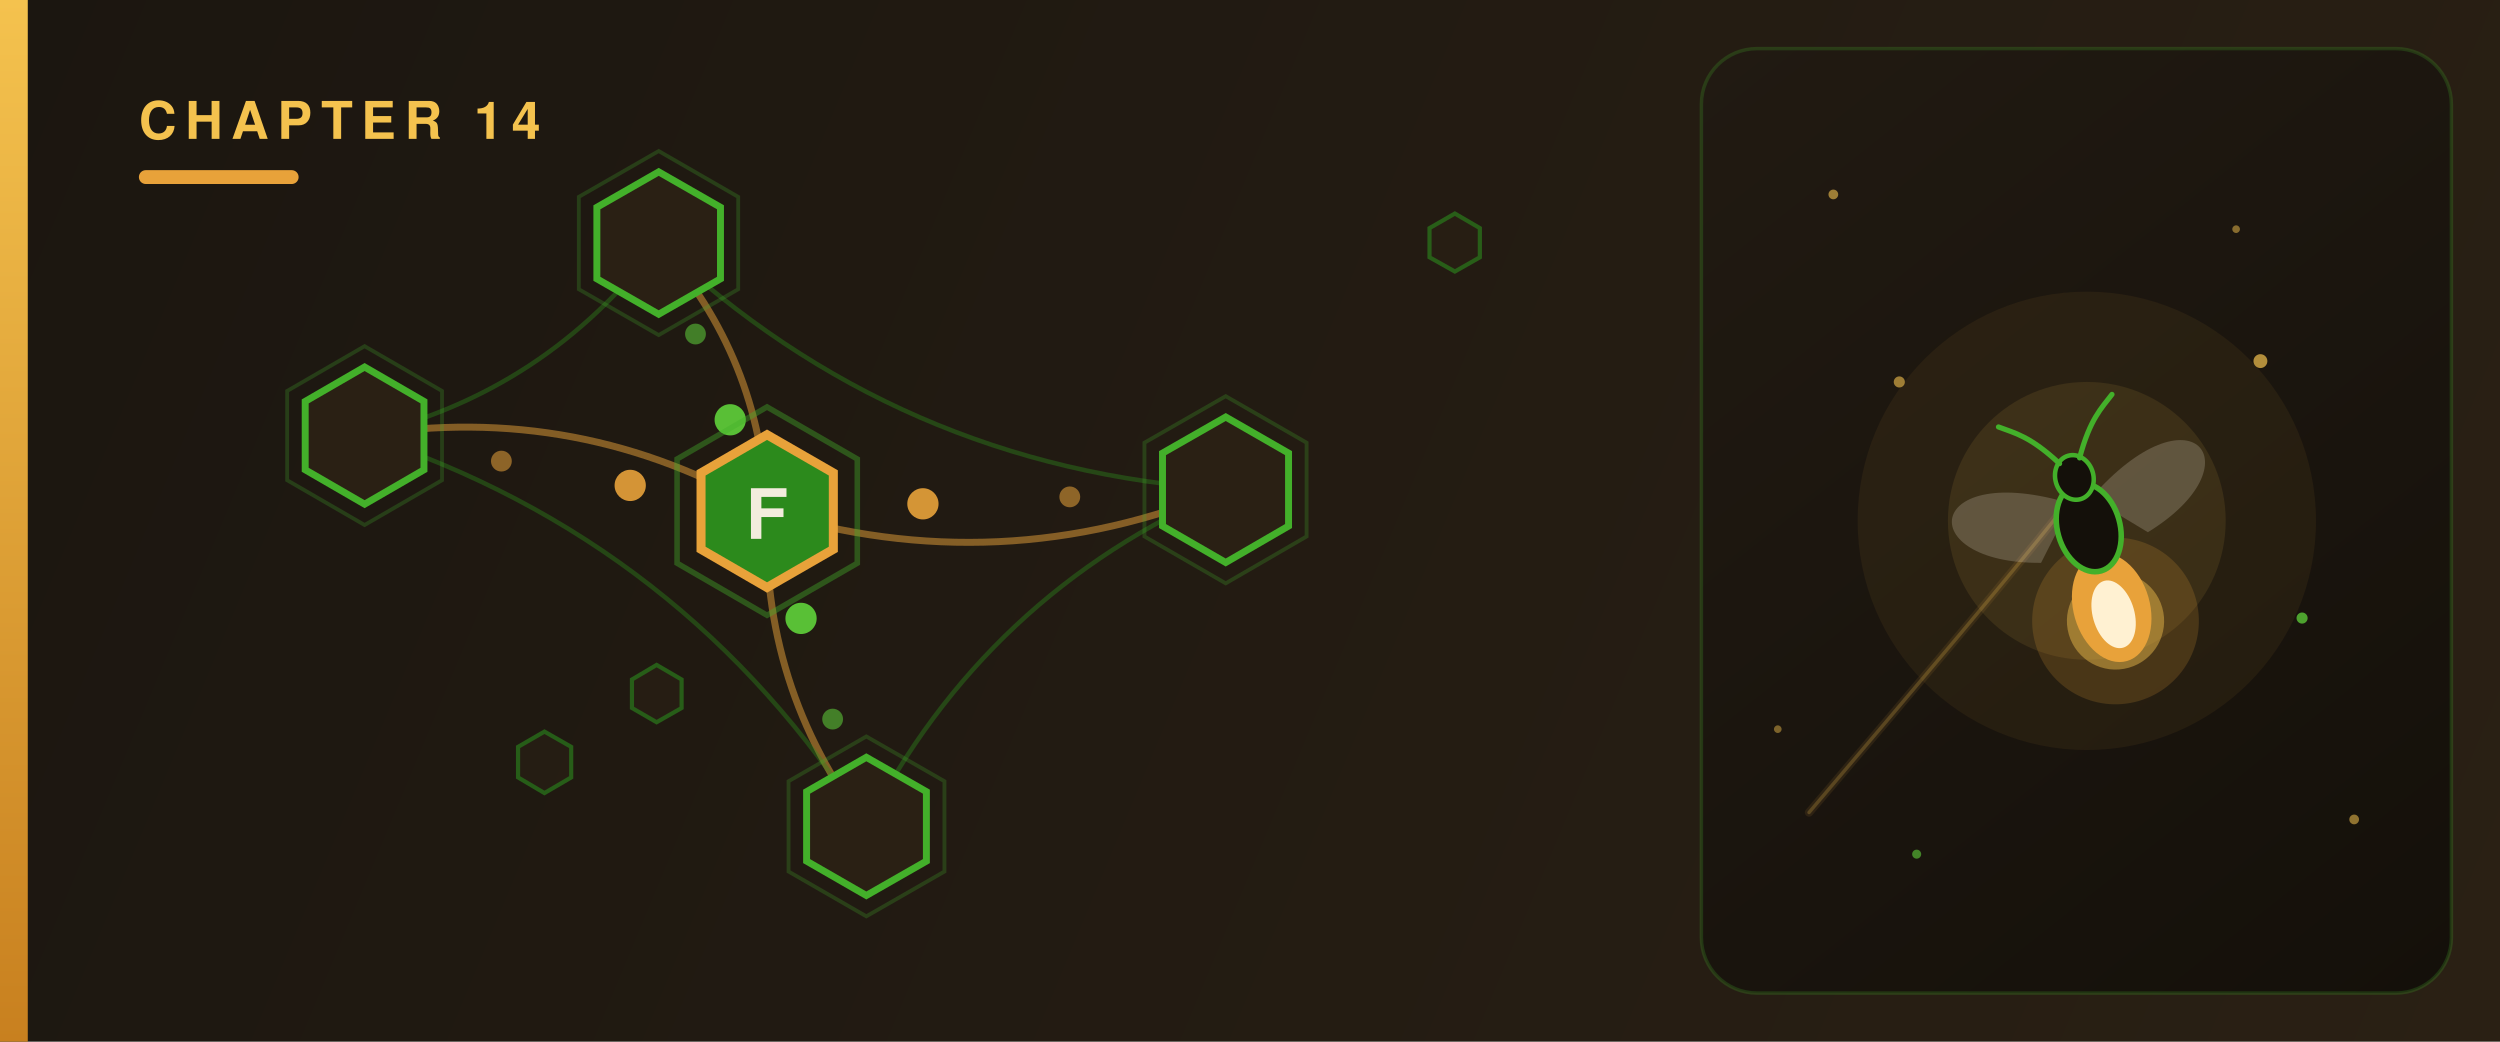
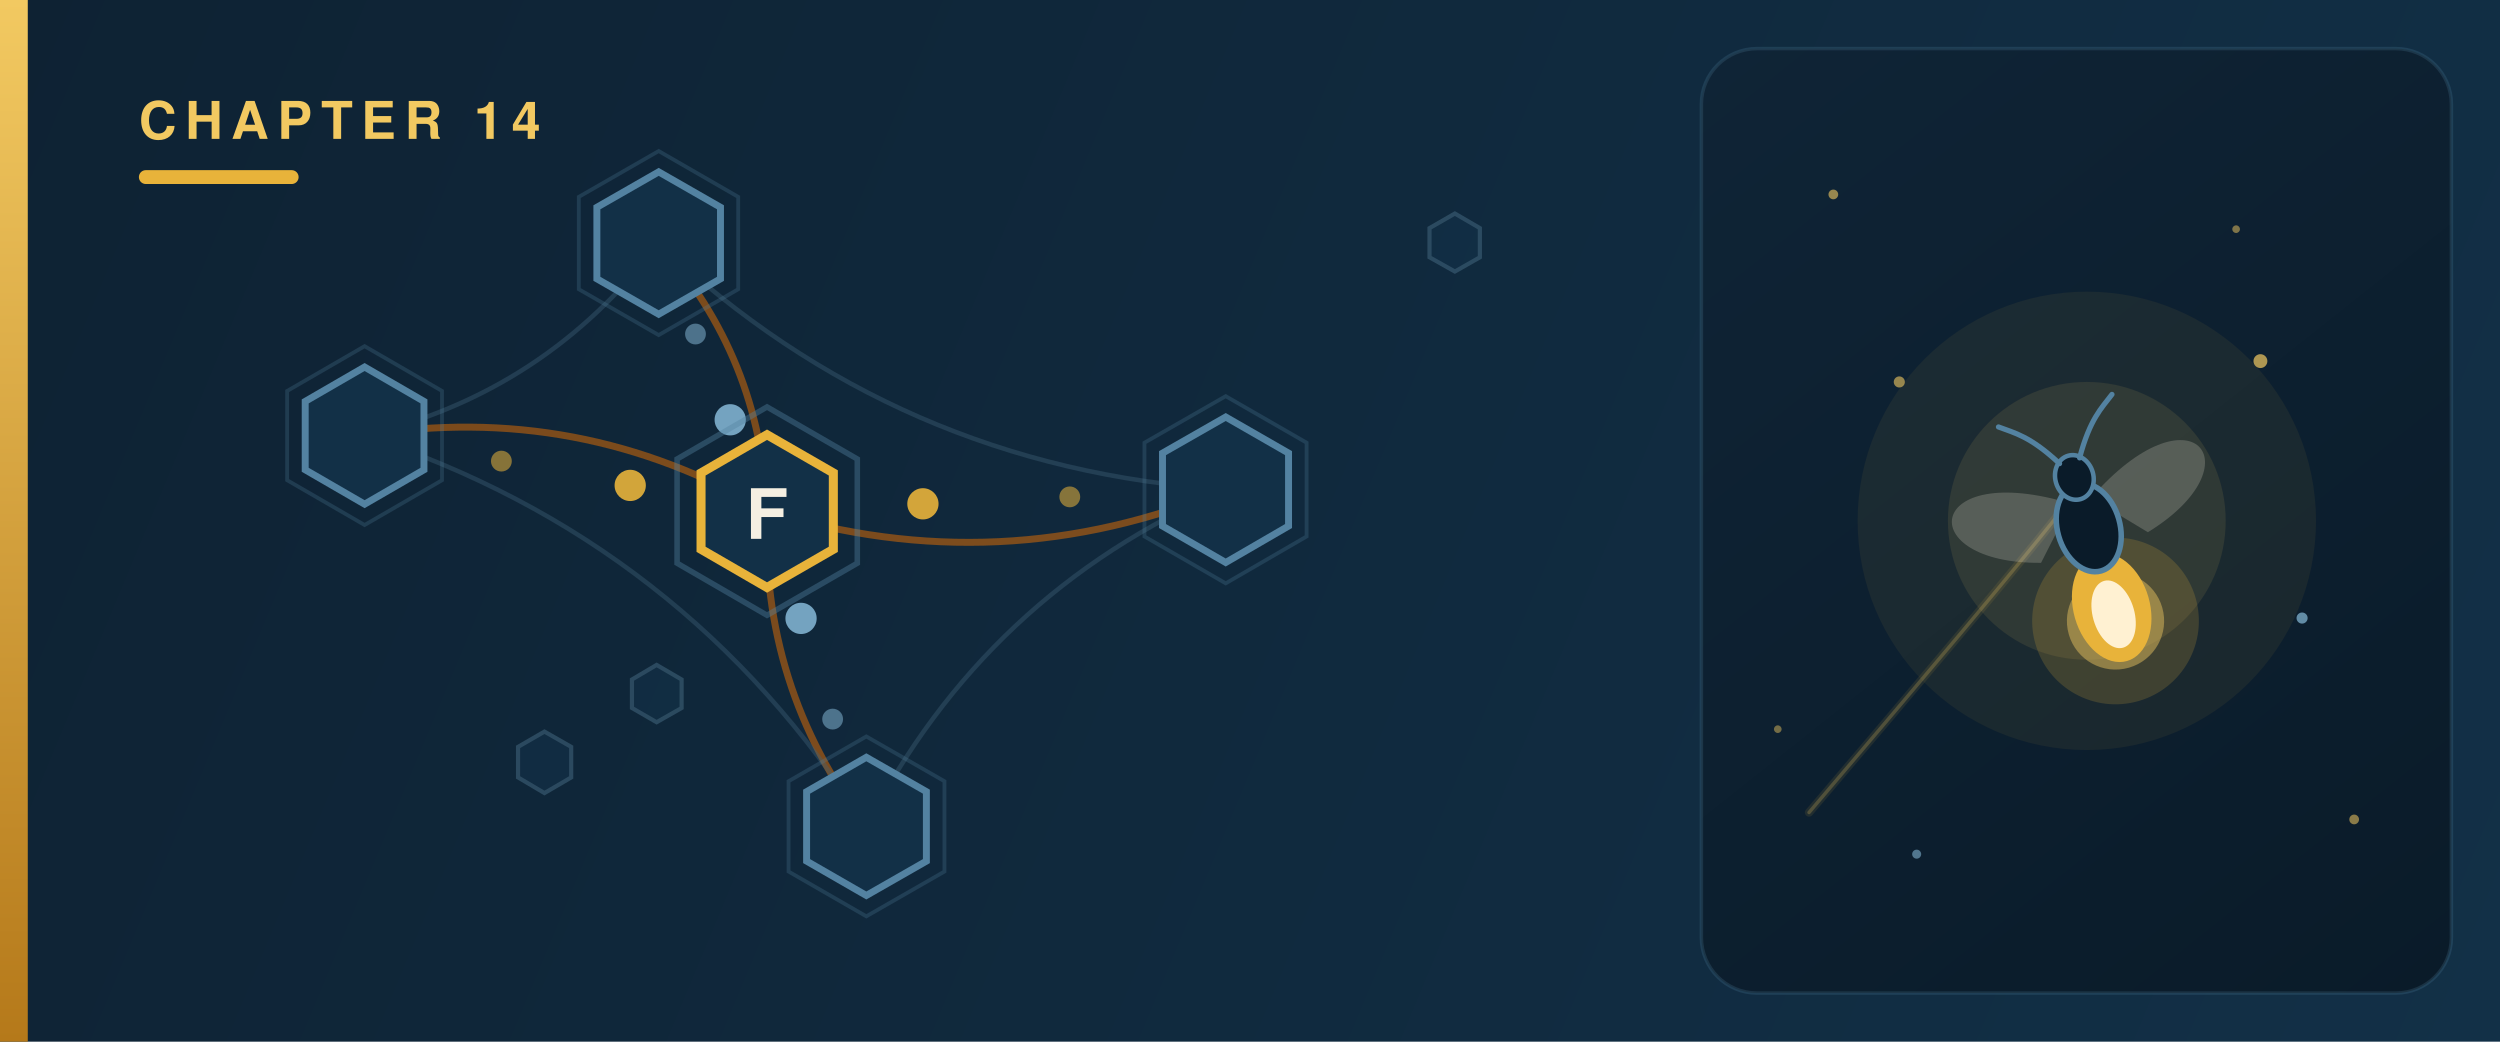
<svg xmlns="http://www.w3.org/2000/svg" viewBox="0 0 720 300" role="img" aria-label="Firefly for Java by Example — opener for chapter 14" font-family="Avenir Next,Avenir,Helvetica Neue,Helvetica,Arial,sans-serif">
  <defs>
    <linearGradient id="fld" x1="0" y1="0" x2="720" y2="300" gradientUnits="userSpaceOnUse">
-       <stop offset="0" stop-color="#1B1610" />
-       <stop offset="1" stop-color="#2A2014" />
+       <stop offset="0" stop-color="#0E2233" />
+       <stop offset="1" stop-color="#123047" />
    </linearGradient>
    <linearGradient id="pnl" x1="490" y1="14" x2="706" y2="286" gradientUnits="userSpaceOnUse">
-       <stop offset="0" stop-color="#211A12" />
-       <stop offset="1" stop-color="#14100A" />
+       <stop offset="0" stop-color="#0F2436" />
+       <stop offset="1" stop-color="#0A1B29" />
    </linearGradient>
    <linearGradient id="grh" x1="0" y1="0" x2="0" y2="300" gradientUnits="userSpaceOnUse">
-       <stop offset="0" stop-color="#f4c24e" />
-       <stop offset="1" stop-color="#c8801f" />
+       <stop offset="0" stop-color="#F2C961" />
+       <stop offset="1" stop-color="#B5791A" />
    </linearGradient>
  </defs>
  <rect width="720" height="300" fill="url(#fld)" />
  <rect x="0" y="0" width="8" height="300" fill="url(#grh)" />
  <rect x="490" y="14" width="216" height="272" rx="16" fill="url(#pnl)" />
-   <rect x="490" y="14" width="216" height="272" rx="16" fill="none" stroke="#43b02a" stroke-width="1" opacity="0.22" />
-   <g fill="#f4c24e">
+   <rect x="490" y="14" width="216" height="272" rx="16" fill="none" stroke="#5382A1" stroke-width="1" opacity="0.22" />
+   <g fill="#F2C961">
    <circle cx="528" cy="56" r="1.4" opacity="0.6" />
    <circle cx="678" cy="236" r="1.4" opacity="0.55" />
    <circle cx="644" cy="66" r="1.1" opacity="0.5" />
    <circle cx="512" cy="210" r="1.1" opacity="0.45" />
  </g>
-   <circle cx="552" cy="246" r="1.3" fill="#5fd13a" opacity="0.6" />
-   <text x="40" y="40" fill="#f4c24e" font-size="15" font-weight="800" letter-spacing="2.5">CHAPTER 14</text>
-   <rect x="40" y="49" width="46" height="4" rx="2" fill="#e8a23a" />
-   <polygon points="164.5,223.9 156.8,228.4 149.2,223.9 149.2,215.1 156.8,210.7 164.5,215.1" fill="#2A2014" stroke="#2c8a1c" stroke-width="1.2" opacity="0.6" />
-   <polygon points="196.3,203.9 189.1,208.0 182.0,203.9 182.0,195.7 189.1,191.5 196.3,195.7" fill="#2A2014" stroke="#2c8a1c" stroke-width="1.2" opacity="0.6" />
-   <polygon points="426.2,74.1 419.0,78.2 411.7,74.1 411.7,65.7 419.0,61.5 426.2,65.7" fill="#2A2014" stroke="#2c8a1c" stroke-width="1.2" opacity="0.6" />
-   <g fill="none" stroke="#e8a23a" stroke-width="2" opacity="0.50">
+   <circle cx="552" cy="246" r="1.3" fill="#7FB0CE" opacity="0.6" />
+   <text x="40" y="40" fill="#F2C961" font-size="15" font-weight="800" letter-spacing="2.5">CHAPTER 14</text>
+   <rect x="40" y="49" width="46" height="4" rx="2" fill="#E8B33A" />
+   <polygon points="164.5,223.9 156.8,228.4 149.2,223.9 149.2,215.1 156.8,210.7 164.5,215.1" fill="#123047" stroke="#3E6178" stroke-width="1.2" opacity="0.6" />
+   <polygon points="196.3,203.9 189.1,208.0 182.0,203.9 182.0,195.7 189.1,191.5 196.3,195.7" fill="#123047" stroke="#3E6178" stroke-width="1.2" opacity="0.6" />
+   <polygon points="426.2,74.1 419.0,78.2 411.7,74.1 411.7,65.7 419.0,61.5 426.2,65.7" fill="#123047" stroke="#3E6178" stroke-width="1.2" opacity="0.6" />
+   <g fill="none" stroke="#E76F00" stroke-width="2" opacity="0.50">
    <path d="M220.9,147.2 Q288.1,167.9 353.0,141.0" />
    <path d="M220.9,147.2 Q218.9,197.7 249.5,238.0" />
    <path d="M220.9,147.2 Q166.9,115.4 105.0,125.4" />
    <path d="M220.9,147.2 Q219.2,103.0 189.7,70.0" />
  </g>
-   <g fill="none" stroke="#2c8a1c" stroke-width="1.3" opacity="0.4">
+   <g fill="none" stroke="#3E6178" stroke-width="1.3" opacity="0.4">
    <path d="M353.0,141.0 Q283.8,170.9 249.5,238.0" />
    <path d="M249.5,238.0 Q197.5,155.7 105.0,125.4" />
    <path d="M105.0,125.4 Q157.3,113.0 189.7,70.0" />
    <path d="M189.7,70.0 Q258.5,134.9 353.0,141.0" />
  </g>
-   <circle cx="265.8" cy="145.1" r="4.5" fill="#e8a23a" opacity="0.9" />
-   <circle cx="308.1" cy="143.1" r="3.0" fill="#e8a23a" opacity="0.55" />
-   <circle cx="230.7" cy="178.1" r="4.5" fill="#5fd13a" opacity="0.9" />
-   <circle cx="239.8" cy="207.1" r="3.0" fill="#5fd13a" opacity="0.55" />
-   <circle cx="181.5" cy="139.8" r="4.5" fill="#e8a23a" opacity="0.9" />
-   <circle cx="144.4" cy="132.8" r="3.0" fill="#e8a23a" opacity="0.55" />
-   <circle cx="210.3" cy="120.9" r="4.5" fill="#5fd13a" opacity="0.9" />
-   <circle cx="200.3" cy="96.2" r="3.0" fill="#5fd13a" opacity="0.55" />
-   <polygon points="376.3,154.5 353.0,168.0 329.6,154.5 329.6,127.5 353.0,114.1 376.3,127.5" fill="none" stroke="#43b02a" stroke-width="1.1" opacity="0.25" />
-   <polygon points="371.1,151.5 353.0,162.0 334.8,151.5 334.8,130.5 353.0,120.1 371.1,130.5" fill="#2A2014" stroke="#43b02a" stroke-width="2.0" />
-   <polygon points="272.0,251.0 249.5,263.9 227.1,251.0 227.1,225.0 249.5,212.1 272.0,225.0" fill="none" stroke="#43b02a" stroke-width="1.1" opacity="0.25" />
-   <polygon points="266.8,248.0 249.5,257.9 232.3,248.0 232.3,228.0 249.5,218.1 266.8,228.0" fill="#2A2014" stroke="#43b02a" stroke-width="2.0" />
-   <polygon points="127.3,138.3 105.0,151.2 82.7,138.3 82.7,112.6 105.0,99.7 127.3,112.6" fill="none" stroke="#43b02a" stroke-width="1.1" opacity="0.25" />
-   <polygon points="122.1,135.3 105.0,145.2 87.9,135.3 87.9,115.6 105.0,105.7 122.1,115.6" fill="#2A2014" stroke="#43b02a" stroke-width="2.0" />
-   <polygon points="212.6,83.3 189.7,96.5 166.7,83.3 166.7,56.7 189.7,43.5 212.6,56.7" fill="none" stroke="#43b02a" stroke-width="1.1" opacity="0.25" />
-   <polygon points="207.5,80.3 189.7,90.5 171.9,80.3 171.9,59.7 189.7,49.5 207.5,59.7" fill="#2A2014" stroke="#43b02a" stroke-width="2.0" />
-   <polygon points="246.9,162.2 220.9,177.2 195.0,162.2 195.0,132.2 220.9,117.2 246.9,132.2" fill="none" stroke="#43b02a" stroke-width="1.6" opacity="0.4" />
-   <polygon points="240.0,158.2 220.9,169.2 201.9,158.2 201.9,136.2 220.9,125.2 240.0,136.2" fill="#2c8a1c" stroke="#e8a23a" stroke-width="2.6" />
-   <text x="220.9" y="148.2" text-anchor="middle" dominant-baseline="middle" fill="#f3ecdd" font-size="20" font-weight="800" letter-spacing="-1">F</text>
+   <circle cx="265.8" cy="145.1" r="4.5" fill="#E8B33A" opacity="0.9" />
+   <circle cx="308.1" cy="143.1" r="3.0" fill="#E8B33A" opacity="0.55" />
+   <circle cx="230.7" cy="178.1" r="4.5" fill="#7FB0CE" opacity="0.9" />
+   <circle cx="239.8" cy="207.1" r="3.0" fill="#7FB0CE" opacity="0.55" />
+   <circle cx="181.5" cy="139.8" r="4.5" fill="#E8B33A" opacity="0.9" />
+   <circle cx="144.4" cy="132.8" r="3.0" fill="#E8B33A" opacity="0.55" />
+   <circle cx="210.3" cy="120.9" r="4.5" fill="#7FB0CE" opacity="0.9" />
+   <circle cx="200.3" cy="96.2" r="3.0" fill="#7FB0CE" opacity="0.55" />
+   <polygon points="376.3,154.5 353.0,168.0 329.6,154.5 329.6,127.5 353.0,114.1 376.3,127.5" fill="none" stroke="#5382A1" stroke-width="1.1" opacity="0.25" />
+   <polygon points="371.1,151.5 353.0,162.0 334.8,151.5 334.8,130.5 353.0,120.1 371.1,130.5" fill="#123047" stroke="#5382A1" stroke-width="2.0" />
+   <polygon points="272.0,251.0 249.5,263.9 227.1,251.0 227.1,225.0 249.5,212.1 272.0,225.0" fill="none" stroke="#5382A1" stroke-width="1.1" opacity="0.25" />
+   <polygon points="266.8,248.0 249.5,257.9 232.3,248.0 232.3,228.0 249.5,218.1 266.8,228.0" fill="#123047" stroke="#5382A1" stroke-width="2.0" />
+   <polygon points="127.3,138.3 105.0,151.2 82.7,138.3 82.7,112.6 105.0,99.7 127.3,112.6" fill="none" stroke="#5382A1" stroke-width="1.1" opacity="0.25" />
+   <polygon points="122.1,135.3 105.0,145.2 87.9,135.3 87.9,115.6 105.0,105.7 122.1,115.6" fill="#123047" stroke="#5382A1" stroke-width="2.0" />
+   <polygon points="212.6,83.3 189.7,96.5 166.7,83.3 166.7,56.7 189.7,43.5 212.6,56.7" fill="none" stroke="#5382A1" stroke-width="1.1" opacity="0.25" />
+   <polygon points="207.5,80.3 189.7,90.5 171.9,80.3 171.9,59.7 189.7,49.5 207.5,59.7" fill="#123047" stroke="#5382A1" stroke-width="2.0" />
+   <polygon points="246.9,162.2 220.9,177.2 195.0,162.2 195.0,132.2 220.9,117.2 246.9,132.2" fill="none" stroke="#5382A1" stroke-width="1.6" opacity="0.4" />
+   <polygon points="240.0,158.2 220.9,169.2 201.9,158.2 201.9,136.2 220.9,125.2 240.0,136.2" fill="#123047" stroke="#E8B33A" stroke-width="2.6" />
+   <text x="220.9" y="148.2" text-anchor="middle" dominant-baseline="middle" fill="#F5EFE2" font-size="20" font-weight="800" letter-spacing="-1">F</text>
  <g transform="translate(601,150)">
-     <circle r="66" fill="#e8a23a" opacity="0.07" />
-     <circle r="40" fill="#f4c24e" opacity="0.10" />
-     <path d="M-80,84 C-46,44 -24,18 -8,-2" fill="none" stroke="#e8a23a" stroke-width="2.4" opacity="0.10" stroke-linecap="round" />
-     <path d="M-80,84 C-46,44 -24,18 -8,-2" fill="none" stroke="#f4c24e" stroke-width="1" opacity="0.22" stroke-linecap="round" />
+     <circle r="66" fill="#E8B33A" opacity="0.07" />
+     <circle r="40" fill="#F2C961" opacity="0.10" />
+     <path d="M-80,84 C-46,44 -24,18 -8,-2" fill="none" stroke="#E8B33A" stroke-width="2.4" opacity="0.10" stroke-linecap="round" />
+     <path d="M-80,84 C-46,44 -24,18 -8,-2" fill="none" stroke="#F2C961" stroke-width="1" opacity="0.22" stroke-linecap="round" />
    <g transform="rotate(-16)">
-       <circle cx="0" cy="30" r="24" fill="#e8a23a" opacity="0.18" />
-       <circle cx="0" cy="30" r="14" fill="#f4c24e" opacity="0.45" />
-       <path d="M-3,-6 C-40,-30 -52,-2 -16,8 Z" fill="#f3ecdd" opacity="0.20" />
-       <path d="M3,-6 C40,-30 52,-2 16,8 Z" fill="#f3ecdd" opacity="0.20" />
-       <ellipse cx="0" cy="26" rx="11" ry="16" fill="#e8a23a" />
+       <circle cx="0" cy="30" r="24" fill="#E8B33A" opacity="0.18" />
+       <circle cx="0" cy="30" r="14" fill="#F2C961" opacity="0.45" />
+       <path d="M-3,-6 C-40,-30 -52,-2 -16,8 Z" fill="#F5EFE2" opacity="0.20" />
+       <path d="M3,-6 C40,-30 52,-2 16,8 Z" fill="#F5EFE2" opacity="0.20" />
+       <ellipse cx="0" cy="26" rx="11" ry="16" fill="#E8B33A" />
      <ellipse cx="0" cy="28" rx="6" ry="10" fill="#fff1d2" />
-       <ellipse cx="0" cy="2" rx="9" ry="13" fill="#14100A" stroke="#43b02a" stroke-width="1.6" />
-       <ellipse cx="0" cy="-13" rx="5.5" ry="6.5" fill="#14100A" stroke="#43b02a" stroke-width="1.3" />
-       <path d="M-3,-18 C-9,-28 -13,-30 -17,-33" fill="none" stroke="#43b02a" stroke-width="1.5" stroke-linecap="round" />
-       <path d="M3,-18 C9,-28 13,-30 17,-33" fill="none" stroke="#43b02a" stroke-width="1.5" stroke-linecap="round" />
+       <ellipse cx="0" cy="2" rx="9" ry="13" fill="#0A1B29" stroke="#5382A1" stroke-width="1.6" />
+       <ellipse cx="0" cy="-13" rx="5.5" ry="6.5" fill="#0A1B29" stroke="#5382A1" stroke-width="1.3" />
+       <path d="M-3,-18 C-9,-28 -13,-30 -17,-33" fill="none" stroke="#5382A1" stroke-width="1.5" stroke-linecap="round" />
+       <path d="M3,-18 C9,-28 13,-30 17,-33" fill="none" stroke="#5382A1" stroke-width="1.5" stroke-linecap="round" />
    </g>
-     <circle cx="50" cy="-46" r="2" fill="#f4c24e" opacity="0.7" />
-     <circle cx="62" cy="28" r="1.6" fill="#5fd13a" opacity="0.75" />
-     <circle cx="-54" cy="-40" r="1.6" fill="#f4c24e" opacity="0.6" />
+     <circle cx="50" cy="-46" r="2" fill="#F2C961" opacity="0.7" />
+     <circle cx="62" cy="28" r="1.6" fill="#7FB0CE" opacity="0.75" />
+     <circle cx="-54" cy="-40" r="1.6" fill="#F2C961" opacity="0.6" />
  </g>
</svg>
